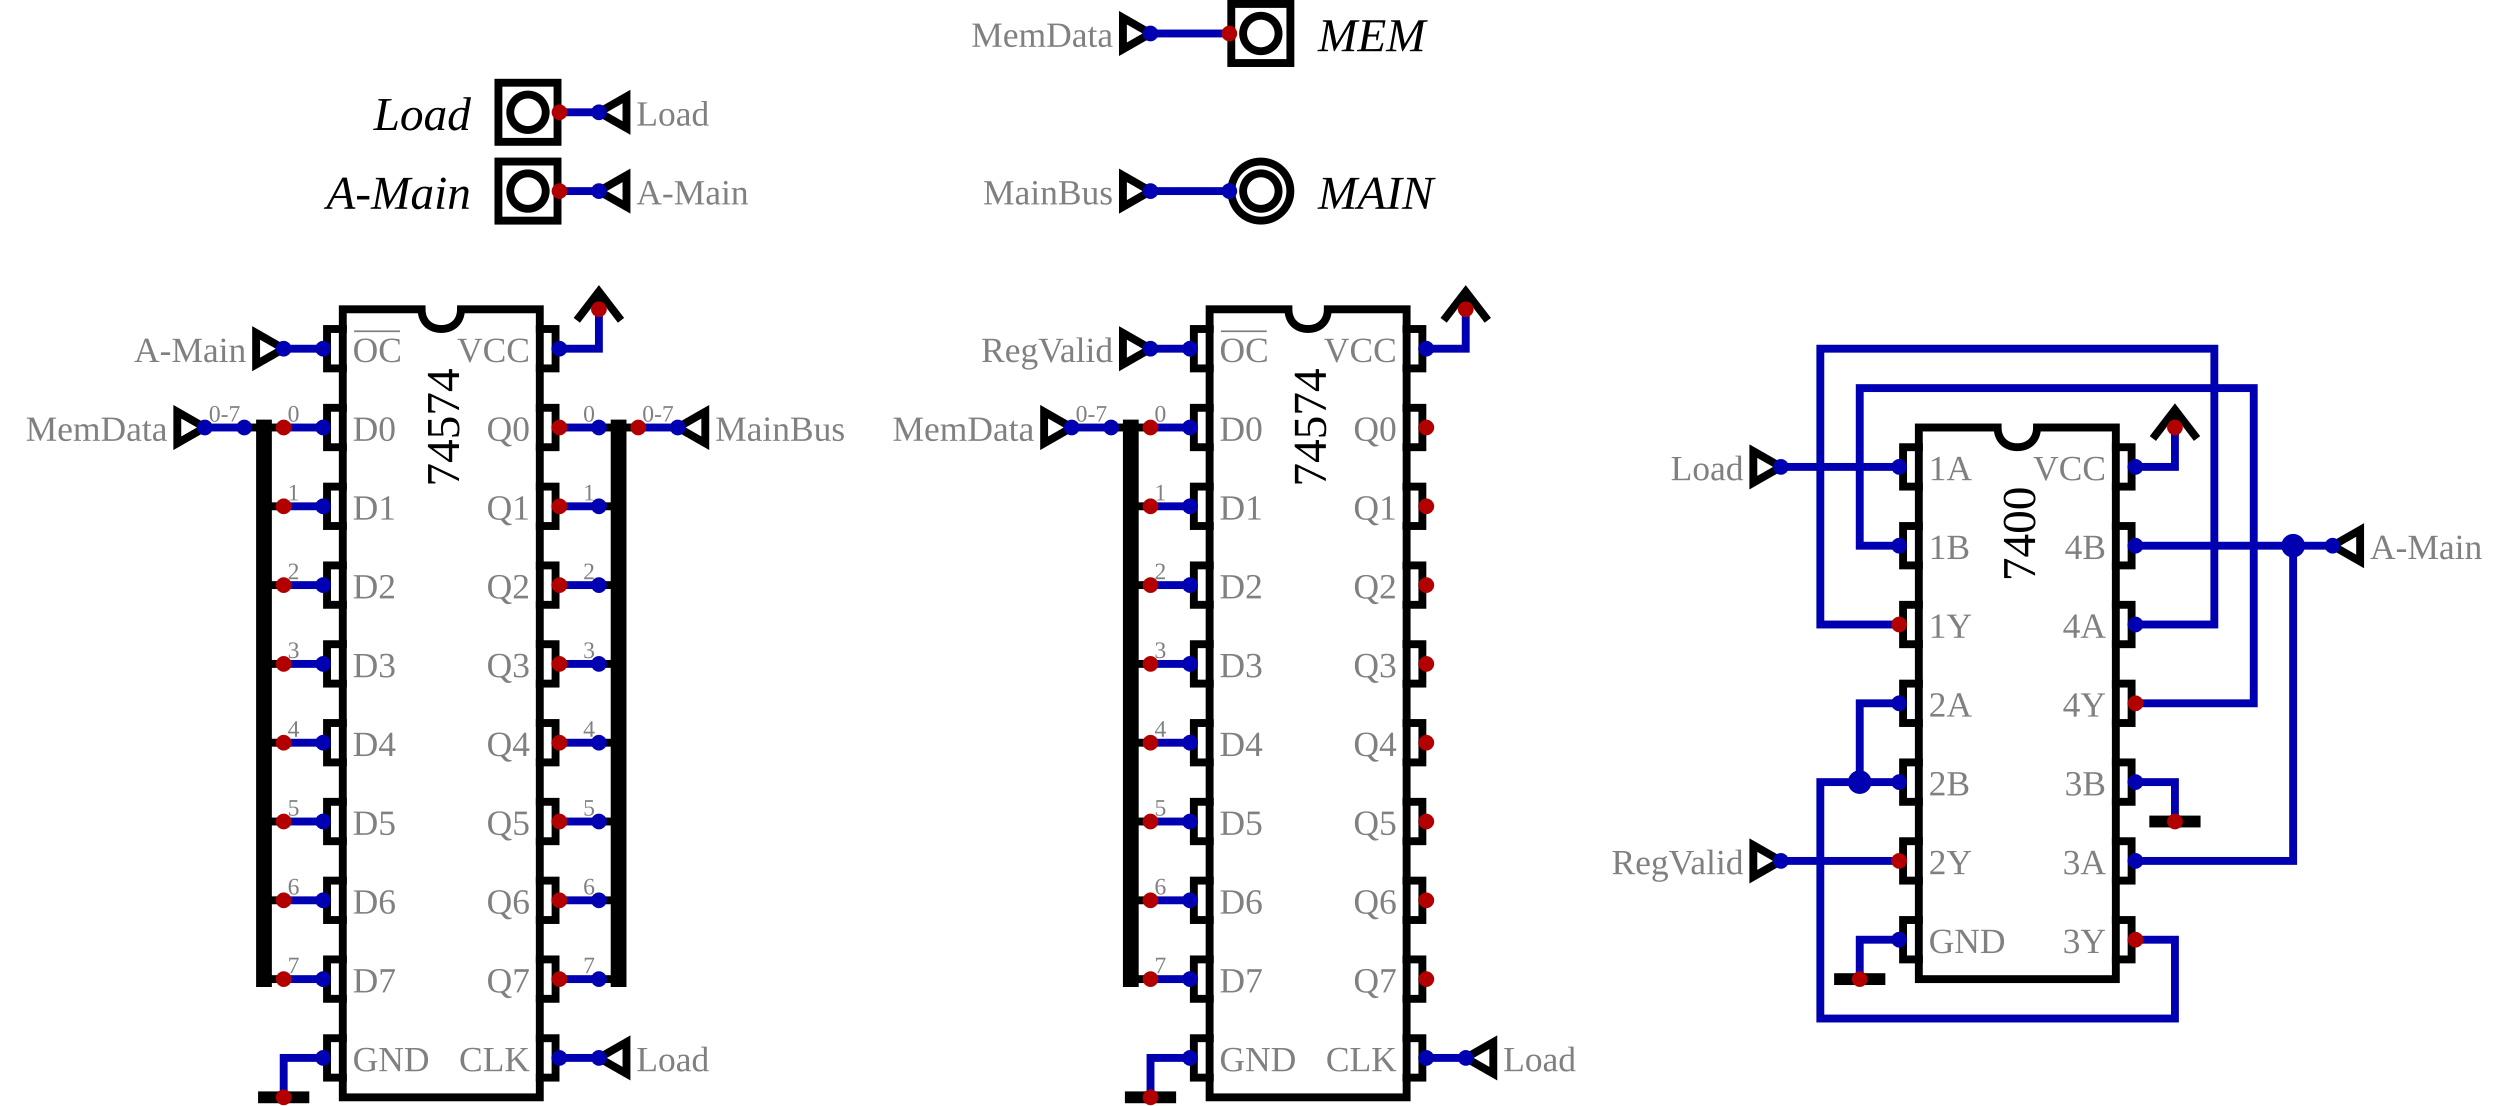
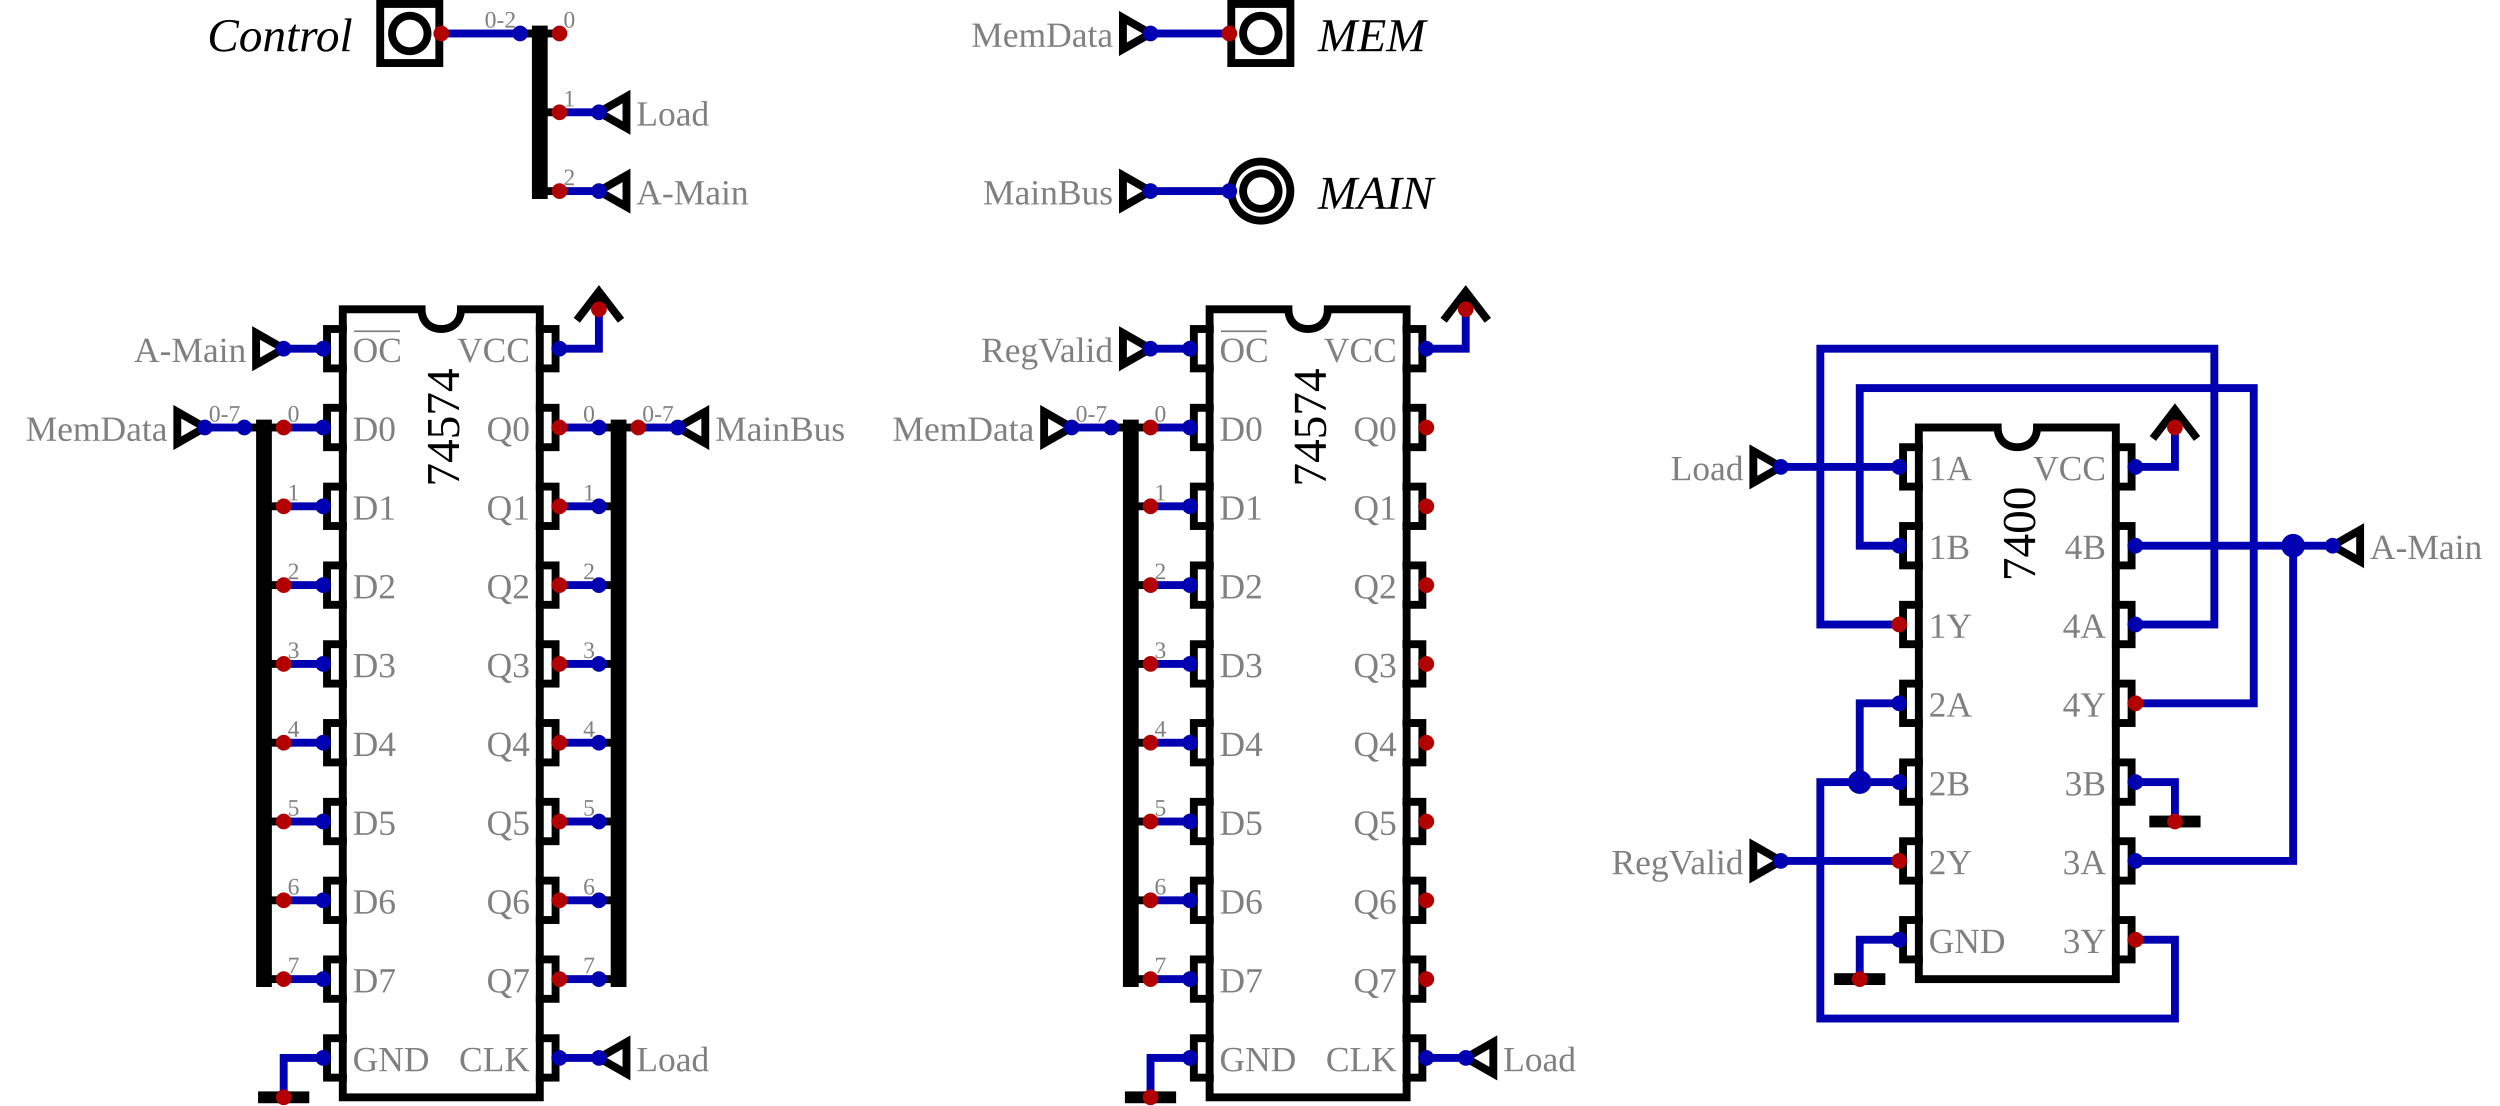
<svg xmlns="http://www.w3.org/2000/svg" width="190.35mm" height="84.15mm" viewBox="396 63 1269 561">
  <g stroke-linecap="square">
+     <path d="M 980,320 L 1000,320" stroke="#0000b2" stroke-width="4.0" fill="none" />
+     <path d="M 680,320 L 700,320" stroke="#0000b2" stroke-width="4.0" fill="none" />
+     <path d="M 540,320 L 560,320" stroke="#0000b2" stroke-width="4.0" fill="none" />
+     <path d="M 980,480 L 1000,480" stroke="#0000b2" stroke-width="4.0" fill="none" />
+     <path d="M 680,480 L 700,480" stroke="#0000b2" stroke-width="4.0" fill="none" />
+     <path d="M 540,480 L 560,480" stroke="#0000b2" stroke-width="4.0" fill="none" />
+     <path d="M 980,160 L 1020,160" stroke="#0000b2" stroke-width="4.0" fill="none" />
+     <path d="M 680,160 L 700,160" stroke="#0000b2" stroke-width="4.0" fill="none" />
+     <path d="M 1340,460 L 1340,420 L 1360,420" stroke="#0000b2" stroke-width="4.0" fill="none" />
+     <path d="M 1480,420 L 1540,420 L 1540,260 L 1340,260 L 1340,340 L 1360,340" stroke="#0000b2" stroke-width="4.0" fill="none" />
+     <path d="M 980,360 L 1000,360" stroke="#0000b2" stroke-width="4.0" fill="none" />
+     <path d="M 680,360 L 700,360" stroke="#0000b2" stroke-width="4.0" fill="none" />
+     <path d="M 540,360 L 560,360" stroke="#0000b2" stroke-width="4.0" fill="none" />
+     <path d="M 980,520 L 1000,520" stroke="#0000b2" stroke-width="4.0" fill="none" />
+     <path d="M 680,520 L 700,520" stroke="#0000b2" stroke-width="4.0" fill="none" />
+     <path d="M 540,520 L 560,520" stroke="#0000b2" stroke-width="4.0" fill="none" />
+     <path d="M 1480,300 L 1500,300 L 1500,280" stroke="#0000b2" stroke-width="4.0" fill="none" />
+     <path d="M 1300,300 L 1360,300" stroke="#0000b2" stroke-width="4.0" fill="none" />
+     <path d="M 1480,460 L 1500,460 L 1500,480" stroke="#0000b2" stroke-width="4.0" fill="none" />
+     <path d="M 980,80 L 1020,80" stroke="#0000b2" stroke-width="4.0" fill="none" />
+     <path d="M 620,80 L 660,80" stroke="#0000b2" stroke-width="4.0" fill="none" />
+     <path d="M 980,400 L 1000,400" stroke="#0000b2" stroke-width="4.0" fill="none" />
+     <path d="M 680,400 L 700,400" stroke="#0000b2" stroke-width="4.0" fill="none" />
+     <path d="M 540,400 L 560,400" stroke="#0000b2" stroke-width="4.0" fill="none" />
+     <path d="M 980,560 L 1000,560" stroke="#0000b2" stroke-width="4.0" fill="none" />
+     <path d="M 680,560 L 700,560" stroke="#0000b2" stroke-width="4.0" fill="none" />
+     <path d="M 540,560 L 560,560" stroke="#0000b2" stroke-width="4.0" fill="none" />
+     <path d="M 1120,240 L 1140,240 L 1140,220" stroke="#0000b2" stroke-width="4.0" fill="none" />
+     <path d="M 680,240 L 700,240 L 700,220" stroke="#0000b2" stroke-width="4.0" fill="none" />
+     <path d="M 540,240 L 560,240" stroke="#0000b2" stroke-width="4.0" fill="none" />
+     <path d="M 980,240 L 1000,240" stroke="#0000b2" stroke-width="4.0" fill="none" />
+     <path d="M 1300,500 L 1360,500" stroke="#0000b2" stroke-width="4.0" fill="none" />
+     <path d="M 1480,500 L 1560,500 L 1560,340" stroke="#0000b2" stroke-width="4.0" fill="none" />
+     <path d="M 1480,340 L 1560,340 L 1580,340" stroke="#0000b2" stroke-width="4.0" fill="none" />
+     <path d="M 680,120 L 700,120" stroke="#0000b2" stroke-width="4.0" fill="none" />
+     <path d="M 980,440 L 1000,440" stroke="#0000b2" stroke-width="4.0" fill="none" />
+     <path d="M 680,440 L 700,440" stroke="#0000b2" stroke-width="4.0" fill="none" />
+     <path d="M 540,440 L 560,440" stroke="#0000b2" stroke-width="4.0" fill="none" />
+     <path d="M 980,620 L 980,600 L 1000,600" stroke="#0000b2" stroke-width="4.0" fill="none" />
+     <path d="M 1120,600 L 1140,600" stroke="#0000b2" stroke-width="4.0" fill="none" />
+     <path d="M 540,620 L 540,600 L 560,600" stroke="#0000b2" stroke-width="4.0" fill="none" />
+     <path d="M 680,600 L 700,600" stroke="#0000b2" stroke-width="4.0" fill="none" />
+     <path d="M 940,280 L 960,280" stroke="#0000b2" stroke-width="4.0" fill="none" />
+     <path d="M 980,280 L 1000,280" stroke="#0000b2" stroke-width="4.0" fill="none" />
+     <path d="M 680,280 L 700,280" stroke="#0000b2" stroke-width="4.0" fill="none" />
+     <path d="M 720,280 L 740,280" stroke="#0000b2" stroke-width="4.0" fill="none" />
+     <path d="M 500,280 L 520,280" stroke="#0000b2" stroke-width="4.0" fill="none" />
+     <path d="M 540,280 L 560,280" stroke="#0000b2" stroke-width="4.0" fill="none" />
+     <path d="M 1340,560 L 1340,540 L 1360,540" stroke="#0000b2" stroke-width="4.0" fill="none" />
+     <path d="M 1480,540 L 1500,540 L 1500,580 L 1320,580 L 1320,460 L 1340,460 L 1360,460" stroke="#0000b2" stroke-width="4.0" fill="none" />
+     <path d="M 1480,380 L 1520,380 L 1520,240 L 1320,240 L 1320,380 L 1360,380" stroke="#0000b2" stroke-width="4.0" fill="none" />
    <path d="M 970,620 L 990,620" stroke="#000000" stroke-width="6.0" fill="none" />
    <path d="M 530,620 L 550,620" stroke="#000000" stroke-width="6.0" fill="none" />
    <path d="M 1330,560 L 1350,560" stroke="#000000" stroke-width="6.0" fill="none" />
    <path d="M 1490,480 L 1510,480" stroke="#000000" stroke-width="6.0" fill="none" />
    <path d="M 960,280 L 970,280 L 980,280" stroke="#000000" stroke-width="4.0" fill="none" />
    <path d="M 980,320 L 970,320" stroke="#000000" stroke-width="4.0" fill="none" />
    <path d="M 980,360 L 970,360" stroke="#000000" stroke-width="4.0" fill="none" />
    <path d="M 980,400 L 970,400" stroke="#000000" stroke-width="4.0" fill="none" />
    <path d="M 980,440 L 970,440" stroke="#000000" stroke-width="4.0" fill="none" />
    <path d="M 980,480 L 970,480" stroke="#000000" stroke-width="4.0" fill="none" />
    <path d="M 980,520 L 970,520" stroke="#000000" stroke-width="4.0" fill="none" />
    <path d="M 980,560 L 970,560" stroke="#000000" stroke-width="4.0" fill="none" />
    <path d="M 1140,214 L 1140,220" stroke="#000000" stroke-width="4.0" fill="none" />
    <path d="M 700,280 L 710,280 L 720,280" stroke="#000000" stroke-width="4.0" fill="none" />
    <path d="M 700,320 L 710,320" stroke="#000000" stroke-width="4.0" fill="none" />
    <path d="M 700,360 L 710,360" stroke="#000000" stroke-width="4.0" fill="none" />
    <path d="M 700,400 L 710,400" stroke="#000000" stroke-width="4.0" fill="none" />
    <path d="M 700,440 L 710,440" stroke="#000000" stroke-width="4.0" fill="none" />
    <path d="M 700,480 L 710,480" stroke="#000000" stroke-width="4.0" fill="none" />
    <path d="M 700,520 L 710,520" stroke="#000000" stroke-width="4.0" fill="none" />
    <path d="M 700,560 L 710,560" stroke="#000000" stroke-width="4.0" fill="none" />
    <path d="M 520,280 L 530,280 L 540,280" stroke="#000000" stroke-width="4.0" fill="none" />
    <path d="M 540,320 L 530,320" stroke="#000000" stroke-width="4.0" fill="none" />
    <path d="M 540,360 L 530,360" stroke="#000000" stroke-width="4.0" fill="none" />
    <path d="M 540,400 L 530,400" stroke="#000000" stroke-width="4.0" fill="none" />
    <path d="M 540,440 L 530,440" stroke="#000000" stroke-width="4.0" fill="none" />
    <path d="M 540,480 L 530,480" stroke="#000000" stroke-width="4.0" fill="none" />
    <path d="M 540,520 L 530,520" stroke="#000000" stroke-width="4.0" fill="none" />
    <path d="M 540,560 L 530,560" stroke="#000000" stroke-width="4.0" fill="none" />
    <path d="M 700,214 L 700,220" stroke="#000000" stroke-width="4.0" fill="none" />
    <path d="M 1500,274 L 1500,280" stroke="#000000" stroke-width="4.0" fill="none" />
-     <path d="M 980,320 L 1000,320" stroke="#0000b2" stroke-width="4.0" fill="none" />
-     <path d="M 680,320 L 700,320" stroke="#0000b2" stroke-width="4.0" fill="none" />
-     <path d="M 540,320 L 560,320" stroke="#0000b2" stroke-width="4.0" fill="none" />
-     <path d="M 980,480 L 1000,480" stroke="#0000b2" stroke-width="4.0" fill="none" />
-     <path d="M 680,480 L 700,480" stroke="#0000b2" stroke-width="4.0" fill="none" />
-     <path d="M 540,480 L 560,480" stroke="#0000b2" stroke-width="4.0" fill="none" />
-     <path d="M 980,160 L 1020,160" stroke="#0000b2" stroke-width="4.0" fill="none" />
-     <path d="M 680,160 L 700,160" stroke="#0000b2" stroke-width="4.0" fill="none" />
-     <path d="M 1340,460 L 1340,420 L 1360,420" stroke="#0000b2" stroke-width="4.0" fill="none" />
-     <path d="M 1480,420 L 1540,420 L 1540,260 L 1340,260 L 1340,340 L 1360,340" stroke="#0000b2" stroke-width="4.0" fill="none" />
-     <path d="M 980,360 L 1000,360" stroke="#0000b2" stroke-width="4.0" fill="none" />
-     <path d="M 680,360 L 700,360" stroke="#0000b2" stroke-width="4.0" fill="none" />
-     <path d="M 540,360 L 560,360" stroke="#0000b2" stroke-width="4.0" fill="none" />
-     <path d="M 980,520 L 1000,520" stroke="#0000b2" stroke-width="4.0" fill="none" />
-     <path d="M 680,520 L 700,520" stroke="#0000b2" stroke-width="4.0" fill="none" />
-     <path d="M 540,520 L 560,520" stroke="#0000b2" stroke-width="4.0" fill="none" />
-     <path d="M 1480,300 L 1500,300 L 1500,280" stroke="#0000b2" stroke-width="4.0" fill="none" />
-     <path d="M 1300,300 L 1360,300" stroke="#0000b2" stroke-width="4.0" fill="none" />
-     <path d="M 1480,460 L 1500,460 L 1500,480" stroke="#0000b2" stroke-width="4.0" fill="none" />
-     <path d="M 980,80 L 1020,80" stroke="#0000b2" stroke-width="4.0" fill="none" />
-     <path d="M 980,400 L 1000,400" stroke="#0000b2" stroke-width="4.0" fill="none" />
-     <path d="M 680,400 L 700,400" stroke="#0000b2" stroke-width="4.0" fill="none" />
-     <path d="M 540,400 L 560,400" stroke="#0000b2" stroke-width="4.0" fill="none" />
-     <path d="M 980,560 L 1000,560" stroke="#0000b2" stroke-width="4.0" fill="none" />
-     <path d="M 680,560 L 700,560" stroke="#0000b2" stroke-width="4.0" fill="none" />
-     <path d="M 540,560 L 560,560" stroke="#0000b2" stroke-width="4.0" fill="none" />
-     <path d="M 1120,240 L 1140,240 L 1140,220" stroke="#0000b2" stroke-width="4.0" fill="none" />
-     <path d="M 680,240 L 700,240 L 700,220" stroke="#0000b2" stroke-width="4.0" fill="none" />
-     <path d="M 540,240 L 560,240" stroke="#0000b2" stroke-width="4.0" fill="none" />
-     <path d="M 980,240 L 1000,240" stroke="#0000b2" stroke-width="4.0" fill="none" />
-     <path d="M 1300,500 L 1360,500" stroke="#0000b2" stroke-width="4.0" fill="none" />
-     <path d="M 1480,500 L 1560,500 L 1560,340" stroke="#0000b2" stroke-width="4.0" fill="none" />
-     <path d="M 1480,340 L 1560,340 L 1580,340" stroke="#0000b2" stroke-width="4.0" fill="none" />
-     <path d="M 680,120 L 700,120" stroke="#0000b2" stroke-width="4.0" fill="none" />
-     <path d="M 980,440 L 1000,440" stroke="#0000b2" stroke-width="4.0" fill="none" />
-     <path d="M 680,440 L 700,440" stroke="#0000b2" stroke-width="4.0" fill="none" />
-     <path d="M 540,440 L 560,440" stroke="#0000b2" stroke-width="4.0" fill="none" />
-     <path d="M 980,620 L 980,600 L 1000,600" stroke="#0000b2" stroke-width="4.0" fill="none" />
-     <path d="M 1120,600 L 1140,600" stroke="#0000b2" stroke-width="4.0" fill="none" />
-     <path d="M 540,620 L 540,600 L 560,600" stroke="#0000b2" stroke-width="4.0" fill="none" />
-     <path d="M 680,600 L 700,600" stroke="#0000b2" stroke-width="4.0" fill="none" />
-     <path d="M 940,280 L 960,280" stroke="#0000b2" stroke-width="4.0" fill="none" />
-     <path d="M 980,280 L 1000,280" stroke="#0000b2" stroke-width="4.0" fill="none" />
-     <path d="M 680,280 L 700,280" stroke="#0000b2" stroke-width="4.0" fill="none" />
-     <path d="M 720,280 L 740,280" stroke="#0000b2" stroke-width="4.0" fill="none" />
-     <path d="M 500,280 L 520,280" stroke="#0000b2" stroke-width="4.0" fill="none" />
-     <path d="M 540,280 L 560,280" stroke="#0000b2" stroke-width="4.0" fill="none" />
-     <path d="M 1340,560 L 1340,540 L 1360,540" stroke="#0000b2" stroke-width="4.0" fill="none" />
-     <path d="M 1480,540 L 1500,540 L 1500,580 L 1320,580 L 1320,460 L 1340,460 L 1360,460" stroke="#0000b2" stroke-width="4.0" fill="none" />
-     <path d="M 1480,380 L 1520,380 L 1520,240 L 1320,240 L 1320,380 L 1360,380" stroke="#0000b2" stroke-width="4.0" fill="none" />
+     <path d="M 660,80 L 670,80 L 680,80" stroke="#000000" stroke-width="4.0" fill="none" />
+     <path d="M 680,120 L 670,120" stroke="#000000" stroke-width="4.0" fill="none" />
+     <path d="M 680,160 L 670,160" stroke="#000000" stroke-width="4.0" fill="none" />
    <g>
      <circle cx="1340.0" cy="460.0" r="4.0" stroke="#0000b2" stroke-width="4.0" fill="#0000b2" />
      <circle cx="1560.0" cy="340.0" r="4.0" stroke="#0000b2" stroke-width="4.0" fill="#0000b2" />
    </g>
    <g>
      <path d="M 1010,230 L 1002,230 L 1002,250 L 1010,250" stroke="#000000" stroke-width="4.0" fill="none" />
      <text text-anchor="start" x="1015.0" y="246.75" fill="#808080" style="font-size:18px">
        <tspan style="text-decoration:overline;">OC</tspan>
      </text>
      <path d="M 1110,230 L 1118,230 L 1118,250 L 1110,250" stroke="#000000" stroke-width="4.0" fill="none" />
      <text text-anchor="end" x="1105.0" y="246.75" fill="#808080" style="font-size:18px">VCC</text>
      <path d="M 1010,270 L 1002,270 L 1002,290 L 1010,290" stroke="#000000" stroke-width="4.0" fill="none" />
      <text text-anchor="start" x="1015.0" y="286.75" fill="#808080" style="font-size:18px">D0</text>
      <path d="M 1110,270 L 1118,270 L 1118,290 L 1110,290" stroke="#000000" stroke-width="4.0" fill="none" />
      <text text-anchor="end" x="1105.0" y="286.75" fill="#808080" style="font-size:18px">Q0</text>
      <path d="M 1010,310 L 1002,310 L 1002,330 L 1010,330" stroke="#000000" stroke-width="4.0" fill="none" />
      <text text-anchor="start" x="1015.0" y="326.75" fill="#808080" style="font-size:18px">D1</text>
      <path d="M 1110,310 L 1118,310 L 1118,330 L 1110,330" stroke="#000000" stroke-width="4.0" fill="none" />
      <text text-anchor="end" x="1105.0" y="326.75" fill="#808080" style="font-size:18px">Q1</text>
      <path d="M 1010,350 L 1002,350 L 1002,370 L 1010,370" stroke="#000000" stroke-width="4.0" fill="none" />
      <text text-anchor="start" x="1015.0" y="366.75" fill="#808080" style="font-size:18px">D2</text>
      <path d="M 1110,350 L 1118,350 L 1118,370 L 1110,370" stroke="#000000" stroke-width="4.0" fill="none" />
      <text text-anchor="end" x="1105.0" y="366.75" fill="#808080" style="font-size:18px">Q2</text>
      <path d="M 1010,390 L 1002,390 L 1002,410 L 1010,410" stroke="#000000" stroke-width="4.0" fill="none" />
      <text text-anchor="start" x="1015.0" y="406.75" fill="#808080" style="font-size:18px">D3</text>
      <path d="M 1110,390 L 1118,390 L 1118,410 L 1110,410" stroke="#000000" stroke-width="4.0" fill="none" />
      <text text-anchor="end" x="1105.0" y="406.75" fill="#808080" style="font-size:18px">Q3</text>
      <path d="M 1010,430 L 1002,430 L 1002,450 L 1010,450" stroke="#000000" stroke-width="4.0" fill="none" />
      <text text-anchor="start" x="1015.0" y="446.75" fill="#808080" style="font-size:18px">D4</text>
      <path d="M 1110,430 L 1118,430 L 1118,450 L 1110,450" stroke="#000000" stroke-width="4.0" fill="none" />
      <text text-anchor="end" x="1105.0" y="446.75" fill="#808080" style="font-size:18px">Q4</text>
      <path d="M 1010,470 L 1002,470 L 1002,490 L 1010,490" stroke="#000000" stroke-width="4.0" fill="none" />
      <text text-anchor="start" x="1015.0" y="486.75" fill="#808080" style="font-size:18px">D5</text>
      <path d="M 1110,470 L 1118,470 L 1118,490 L 1110,490" stroke="#000000" stroke-width="4.0" fill="none" />
      <text text-anchor="end" x="1105.0" y="486.75" fill="#808080" style="font-size:18px">Q5</text>
      <path d="M 1010,510 L 1002,510 L 1002,530 L 1010,530" stroke="#000000" stroke-width="4.0" fill="none" />
      <text text-anchor="start" x="1015.0" y="526.75" fill="#808080" style="font-size:18px">D6</text>
      <path d="M 1110,510 L 1118,510 L 1118,530 L 1110,530" stroke="#000000" stroke-width="4.0" fill="none" />
      <text text-anchor="end" x="1105.0" y="526.75" fill="#808080" style="font-size:18px">Q6</text>
      <path d="M 1010,550 L 1002,550 L 1002,570 L 1010,570" stroke="#000000" stroke-width="4.0" fill="none" />
      <text text-anchor="start" x="1015.0" y="566.75" fill="#808080" style="font-size:18px">D7</text>
      <path d="M 1110,550 L 1118,550 L 1118,570 L 1110,570" stroke="#000000" stroke-width="4.0" fill="none" />
      <text text-anchor="end" x="1105.0" y="566.75" fill="#808080" style="font-size:18px">Q7</text>
      <path d="M 1010,590 L 1002,590 L 1002,610 L 1010,610" stroke="#000000" stroke-width="4.0" fill="none" />
      <text text-anchor="start" x="1015.0" y="606.75" fill="#808080" style="font-size:18px">GND</text>
      <path d="M 1110,590 L 1118,590 L 1118,610 L 1110,610" stroke="#000000" stroke-width="4.0" fill="none" />
      <text text-anchor="end" x="1105.0" y="606.75" fill="#808080" style="font-size:18px">CLK</text>
      <path d="M 1010,220 L 1050,220 C 1050,226 1054,230 1060,230 C 1066,230 1070,226 1070,220 L 1110,220 L 1110,620 L 1010,620 Z" stroke="#000000" stroke-width="4.0" fill="none" />
      <text text-anchor="end" x="1060.0" y="259.0" fill="#000000" style="font-size:24px" transform="rotate(-90,1060.0,250.0)">74574</text>
      <circle cx="1000.0" cy="240.0" r="2.0" stroke="#0000b2" stroke-width="4.0" fill="#0000b2" />
      <circle cx="1000.0" cy="280.0" r="2.0" stroke="#0000b2" stroke-width="4.0" fill="#0000b2" />
      <circle cx="1000.0" cy="320.0" r="2.0" stroke="#0000b2" stroke-width="4.0" fill="#0000b2" />
      <circle cx="1000.0" cy="360.0" r="2.0" stroke="#0000b2" stroke-width="4.0" fill="#0000b2" />
      <circle cx="1000.0" cy="400.0" r="2.0" stroke="#0000b2" stroke-width="4.0" fill="#0000b2" />
      <circle cx="1000.0" cy="440.0" r="2.0" stroke="#0000b2" stroke-width="4.0" fill="#0000b2" />
      <circle cx="1000.0" cy="480.0" r="2.0" stroke="#0000b2" stroke-width="4.0" fill="#0000b2" />
      <circle cx="1000.0" cy="520.0" r="2.0" stroke="#0000b2" stroke-width="4.0" fill="#0000b2" />
      <circle cx="1000.0" cy="560.0" r="2.0" stroke="#0000b2" stroke-width="4.0" fill="#0000b2" />
      <circle cx="1000.0" cy="600.0" r="2.0" stroke="#0000b2" stroke-width="4.0" fill="#0000b2" />
      <circle cx="1120.0" cy="600.0" r="2.0" stroke="#0000b2" stroke-width="4.0" fill="#0000b2" />
      <circle cx="1120.0" cy="560.0" r="2.0" stroke="#b20000" stroke-width="4.0" fill="#b20000" />
      <circle cx="1120.0" cy="520.0" r="2.0" stroke="#b20000" stroke-width="4.0" fill="#b20000" />
      <circle cx="1120.0" cy="480.0" r="2.0" stroke="#b20000" stroke-width="4.0" fill="#b20000" />
      <circle cx="1120.0" cy="440.0" r="2.0" stroke="#b20000" stroke-width="4.0" fill="#b20000" />
      <circle cx="1120.0" cy="400.0" r="2.0" stroke="#b20000" stroke-width="4.0" fill="#b20000" />
      <circle cx="1120.0" cy="360.0" r="2.0" stroke="#b20000" stroke-width="4.0" fill="#b20000" />
      <circle cx="1120.0" cy="320.0" r="2.0" stroke="#b20000" stroke-width="4.0" fill="#b20000" />
      <circle cx="1120.0" cy="280.0" r="2.0" stroke="#b20000" stroke-width="4.0" fill="#b20000" />
      <circle cx="1120.0" cy="240.0" r="2.0" stroke="#0000b2" stroke-width="4.0" fill="#0000b2" />
    </g>
    <g>
      <path d="M 980,160 L 966,152 L 966,168 Z" stroke="#000000" stroke-width="4.0" fill="none" />
      <text text-anchor="end" x="961.0" y="166.75" fill="#808080" style="font-size:18px">MainBus</text>
      <circle cx="980.0" cy="160.0" r="2.0" stroke="#0000b2" stroke-width="4.0" fill="#0000b2" />
    </g>
    <g>
      <circle cx="1036.0" cy="160.0" r="9.0" stroke="#000000" stroke-width="4.0" fill="none" />
      <circle cx="1036.0" cy="160.0" r="15.0" stroke="#000000" stroke-width="4.0" fill="none" />
      <text text-anchor="start" x="1065.0" y="169.0" fill="#000000" style="font-size:24px">
        <tspan style="font-style:italic;">MAIN</tspan>
      </text>
      <circle cx="1020.0" cy="160.0" r="2.0" stroke="#0000b2" stroke-width="4.0" fill="#0000b2" />
    </g>
    <g>
      <path d="M 980,80 L 966,72 L 966,88 Z" stroke="#000000" stroke-width="4.0" fill="none" />
      <text text-anchor="end" x="961.0" y="86.75" fill="#808080" style="font-size:18px">MemData</text>
      <circle cx="980.0" cy="80.0" r="2.0" stroke="#0000b2" stroke-width="4.0" fill="#0000b2" />
    </g>
    <g>
      <text text-anchor="end" x="958.0" y="277.0" fill="#808080" style="font-size:12px">0-7</text>
      <text text-anchor="start" x="982.0" y="277.0" fill="#808080" style="font-size:12px">0</text>
      <text text-anchor="start" x="982.0" y="317.0" fill="#808080" style="font-size:12px">1</text>
      <text text-anchor="start" x="982.0" y="357.0" fill="#808080" style="font-size:12px">2</text>
      <text text-anchor="start" x="982.0" y="397.0" fill="#808080" style="font-size:12px">3</text>
      <text text-anchor="start" x="982.0" y="437.0" fill="#808080" style="font-size:12px">4</text>
      <text text-anchor="start" x="982.0" y="477.0" fill="#808080" style="font-size:12px">5</text>
      <text text-anchor="start" x="982.0" y="517.0" fill="#808080" style="font-size:12px">6</text>
      <text text-anchor="start" x="982.0" y="557.0" fill="#808080" style="font-size:12px">7</text>
      <path d="M 968,278 L 972,278 L 972,562 L 968,562 Z" stroke="#000000" stroke-width="4.0" fill="#000000" fill-opacity="1.0" />
      <circle cx="960.0" cy="280.0" r="2.0" stroke="#0000b2" stroke-width="4.0" fill="#0000b2" />
      <circle cx="980.0" cy="280.0" r="2.0" stroke="#b20000" stroke-width="4.0" fill="#b20000" />
      <circle cx="980.0" cy="320.0" r="2.0" stroke="#b20000" stroke-width="4.0" fill="#b20000" />
      <circle cx="980.0" cy="360.0" r="2.0" stroke="#b20000" stroke-width="4.0" fill="#b20000" />
      <circle cx="980.0" cy="400.0" r="2.0" stroke="#b20000" stroke-width="4.0" fill="#b20000" />
      <circle cx="980.0" cy="440.0" r="2.0" stroke="#b20000" stroke-width="4.0" fill="#b20000" />
      <circle cx="980.0" cy="480.0" r="2.0" stroke="#b20000" stroke-width="4.0" fill="#b20000" />
      <circle cx="980.0" cy="520.0" r="2.0" stroke="#b20000" stroke-width="4.0" fill="#b20000" />
      <circle cx="980.0" cy="560.0" r="2.0" stroke="#b20000" stroke-width="4.0" fill="#b20000" />
    </g>
    <g>
      <path d="M 940,280 L 926,272 L 926,288 Z" stroke="#000000" stroke-width="4.0" fill="none" />
      <text text-anchor="end" x="921.0" y="286.75" fill="#808080" style="font-size:18px">MemData</text>
      <circle cx="940.0" cy="280.0" r="2.0" stroke="#0000b2" stroke-width="4.0" fill="#0000b2" />
    </g>
    <g>
      <circle cx="980.0" cy="620.0" r="2.0" stroke="#b20000" stroke-width="4.0" fill="#b20000" />
    </g>
    <g>
      <path d="M 1130,224 L 1140,211 L 1150,224" stroke="#000000" stroke-width="4.0" fill="none" />
      <circle cx="1140.0" cy="220.0" r="2.0" stroke="#b20000" stroke-width="4.0" fill="#b20000" />
    </g>
    <g>
-       <path d="M 649,105 L 679,105 L 679,135 L 649,135 Z" stroke="#000000" stroke-width="4.0" fill="none" />
-       <circle cx="664.0" cy="120.0" r="9.0" stroke="#000000" stroke-width="4.0" fill="none" />
-       <text text-anchor="end" x="635.0" y="129.0" fill="#000000" style="font-size:24px">
-         <tspan style="font-style:italic;">Load</tspan>
+       <path d="M 589,65 L 619,65 L 619,95 L 589,95 Z" stroke="#000000" stroke-width="4.0" fill="none" />
+       <circle cx="604.0" cy="80.0" r="9.0" stroke="#000000" stroke-width="4.0" fill="none" />
+       <text text-anchor="end" x="575.0" y="89.0" fill="#000000" style="font-size:24px">
+         <tspan style="font-style:italic;">Control</tspan>
      </text>
-       <circle cx="680.0" cy="120.0" r="2.0" stroke="#b20000" stroke-width="4.0" fill="#b20000" />
-     </g>
-     <g>
-       <path d="M 649,145 L 679,145 L 679,175 L 649,175 Z" stroke="#000000" stroke-width="4.0" fill="none" />
-       <circle cx="664.0" cy="160.0" r="9.0" stroke="#000000" stroke-width="4.0" fill="none" />
-       <text text-anchor="end" x="635.0" y="169.0" fill="#000000" style="font-size:24px">
-         <tspan style="font-style:italic;">A-Main</tspan>
-       </text>
-       <circle cx="680.0" cy="160.0" r="2.0" stroke="#b20000" stroke-width="4.0" fill="#b20000" />
+       <circle cx="620.0" cy="80.0" r="2.0" stroke="#b20000" stroke-width="4.0" fill="#b20000" />
    </g>
    <g>
      <path d="M 700,120 L 714,128 L 714,112 Z" stroke="#000000" stroke-width="4.0" fill="none" />
      <text text-anchor="start" x="719.0" y="126.75" fill="#808080" style="font-size:18px">Load</text>
      <circle cx="700.0" cy="120.0" r="2.0" stroke="#0000b2" stroke-width="4.0" fill="#0000b2" />
    </g>
    <g>
      <path d="M 700,160 L 714,168 L 714,152 Z" stroke="#000000" stroke-width="4.0" fill="none" />
      <text text-anchor="start" x="719.0" y="166.75" fill="#808080" style="font-size:18px">A-Main</text>
      <circle cx="700.0" cy="160.0" r="2.0" stroke="#0000b2" stroke-width="4.0" fill="#0000b2" />
    </g>
    <g>
      <path d="M 1140,600 L 1154,608 L 1154,592 Z" stroke="#000000" stroke-width="4.0" fill="none" />
      <text text-anchor="start" x="1159.0" y="606.75" fill="#808080" style="font-size:18px">Load</text>
      <circle cx="1140.0" cy="600.0" r="2.0" stroke="#0000b2" stroke-width="4.0" fill="#0000b2" />
    </g>
    <g>
      <path d="M 570,230 L 562,230 L 562,250 L 570,250" stroke="#000000" stroke-width="4.0" fill="none" />
      <text text-anchor="start" x="575.0" y="246.75" fill="#808080" style="font-size:18px">
        <tspan style="text-decoration:overline;">OC</tspan>
      </text>
      <path d="M 670,230 L 678,230 L 678,250 L 670,250" stroke="#000000" stroke-width="4.0" fill="none" />
      <text text-anchor="end" x="665.0" y="246.75" fill="#808080" style="font-size:18px">VCC</text>
      <path d="M 570,270 L 562,270 L 562,290 L 570,290" stroke="#000000" stroke-width="4.0" fill="none" />
      <text text-anchor="start" x="575.0" y="286.75" fill="#808080" style="font-size:18px">D0</text>
      <path d="M 670,270 L 678,270 L 678,290 L 670,290" stroke="#000000" stroke-width="4.0" fill="none" />
      <text text-anchor="end" x="665.0" y="286.75" fill="#808080" style="font-size:18px">Q0</text>
      <path d="M 570,310 L 562,310 L 562,330 L 570,330" stroke="#000000" stroke-width="4.0" fill="none" />
      <text text-anchor="start" x="575.0" y="326.75" fill="#808080" style="font-size:18px">D1</text>
      <path d="M 670,310 L 678,310 L 678,330 L 670,330" stroke="#000000" stroke-width="4.0" fill="none" />
      <text text-anchor="end" x="665.0" y="326.75" fill="#808080" style="font-size:18px">Q1</text>
      <path d="M 570,350 L 562,350 L 562,370 L 570,370" stroke="#000000" stroke-width="4.0" fill="none" />
      <text text-anchor="start" x="575.0" y="366.75" fill="#808080" style="font-size:18px">D2</text>
      <path d="M 670,350 L 678,350 L 678,370 L 670,370" stroke="#000000" stroke-width="4.0" fill="none" />
      <text text-anchor="end" x="665.0" y="366.75" fill="#808080" style="font-size:18px">Q2</text>
      <path d="M 570,390 L 562,390 L 562,410 L 570,410" stroke="#000000" stroke-width="4.0" fill="none" />
      <text text-anchor="start" x="575.0" y="406.75" fill="#808080" style="font-size:18px">D3</text>
      <path d="M 670,390 L 678,390 L 678,410 L 670,410" stroke="#000000" stroke-width="4.0" fill="none" />
      <text text-anchor="end" x="665.0" y="406.75" fill="#808080" style="font-size:18px">Q3</text>
      <path d="M 570,430 L 562,430 L 562,450 L 570,450" stroke="#000000" stroke-width="4.0" fill="none" />
      <text text-anchor="start" x="575.0" y="446.75" fill="#808080" style="font-size:18px">D4</text>
      <path d="M 670,430 L 678,430 L 678,450 L 670,450" stroke="#000000" stroke-width="4.0" fill="none" />
      <text text-anchor="end" x="665.0" y="446.75" fill="#808080" style="font-size:18px">Q4</text>
      <path d="M 570,470 L 562,470 L 562,490 L 570,490" stroke="#000000" stroke-width="4.0" fill="none" />
      <text text-anchor="start" x="575.0" y="486.75" fill="#808080" style="font-size:18px">D5</text>
      <path d="M 670,470 L 678,470 L 678,490 L 670,490" stroke="#000000" stroke-width="4.0" fill="none" />
      <text text-anchor="end" x="665.0" y="486.75" fill="#808080" style="font-size:18px">Q5</text>
      <path d="M 570,510 L 562,510 L 562,530 L 570,530" stroke="#000000" stroke-width="4.0" fill="none" />
      <text text-anchor="start" x="575.0" y="526.75" fill="#808080" style="font-size:18px">D6</text>
      <path d="M 670,510 L 678,510 L 678,530 L 670,530" stroke="#000000" stroke-width="4.0" fill="none" />
      <text text-anchor="end" x="665.0" y="526.75" fill="#808080" style="font-size:18px">Q6</text>
      <path d="M 570,550 L 562,550 L 562,570 L 570,570" stroke="#000000" stroke-width="4.0" fill="none" />
      <text text-anchor="start" x="575.0" y="566.75" fill="#808080" style="font-size:18px">D7</text>
      <path d="M 670,550 L 678,550 L 678,570 L 670,570" stroke="#000000" stroke-width="4.0" fill="none" />
      <text text-anchor="end" x="665.0" y="566.75" fill="#808080" style="font-size:18px">Q7</text>
      <path d="M 570,590 L 562,590 L 562,610 L 570,610" stroke="#000000" stroke-width="4.0" fill="none" />
      <text text-anchor="start" x="575.0" y="606.75" fill="#808080" style="font-size:18px">GND</text>
      <path d="M 670,590 L 678,590 L 678,610 L 670,610" stroke="#000000" stroke-width="4.0" fill="none" />
      <text text-anchor="end" x="665.0" y="606.75" fill="#808080" style="font-size:18px">CLK</text>
      <path d="M 570,220 L 610,220 C 610,226 614,230 620,230 C 626,230 630,226 630,220 L 670,220 L 670,620 L 570,620 Z" stroke="#000000" stroke-width="4.0" fill="none" />
      <text text-anchor="end" x="620.0" y="259.0" fill="#000000" style="font-size:24px" transform="rotate(-90,620.0,250.0)">74574</text>
      <circle cx="560.0" cy="240.0" r="2.0" stroke="#0000b2" stroke-width="4.0" fill="#0000b2" />
      <circle cx="560.0" cy="280.0" r="2.0" stroke="#0000b2" stroke-width="4.0" fill="#0000b2" />
      <circle cx="560.0" cy="320.0" r="2.0" stroke="#0000b2" stroke-width="4.0" fill="#0000b2" />
      <circle cx="560.0" cy="360.0" r="2.0" stroke="#0000b2" stroke-width="4.0" fill="#0000b2" />
      <circle cx="560.0" cy="400.0" r="2.0" stroke="#0000b2" stroke-width="4.0" fill="#0000b2" />
      <circle cx="560.0" cy="440.0" r="2.0" stroke="#0000b2" stroke-width="4.0" fill="#0000b2" />
      <circle cx="560.0" cy="480.0" r="2.0" stroke="#0000b2" stroke-width="4.0" fill="#0000b2" />
      <circle cx="560.0" cy="520.0" r="2.0" stroke="#0000b2" stroke-width="4.0" fill="#0000b2" />
      <circle cx="560.0" cy="560.0" r="2.0" stroke="#0000b2" stroke-width="4.0" fill="#0000b2" />
      <circle cx="560.0" cy="600.0" r="2.0" stroke="#0000b2" stroke-width="4.0" fill="#0000b2" />
      <circle cx="680.0" cy="600.0" r="2.0" stroke="#0000b2" stroke-width="4.0" fill="#0000b2" />
      <circle cx="680.0" cy="560.0" r="2.0" stroke="#b20000" stroke-width="4.0" fill="#b20000" />
      <circle cx="680.0" cy="520.0" r="2.0" stroke="#b20000" stroke-width="4.0" fill="#b20000" />
      <circle cx="680.0" cy="480.0" r="2.0" stroke="#b20000" stroke-width="4.0" fill="#b20000" />
      <circle cx="680.0" cy="440.0" r="2.0" stroke="#b20000" stroke-width="4.0" fill="#b20000" />
      <circle cx="680.0" cy="400.0" r="2.0" stroke="#b20000" stroke-width="4.0" fill="#b20000" />
      <circle cx="680.0" cy="360.0" r="2.0" stroke="#b20000" stroke-width="4.0" fill="#b20000" />
      <circle cx="680.0" cy="320.0" r="2.0" stroke="#b20000" stroke-width="4.0" fill="#b20000" />
      <circle cx="680.0" cy="280.0" r="2.0" stroke="#b20000" stroke-width="4.0" fill="#b20000" />
      <circle cx="680.0" cy="240.0" r="2.0" stroke="#0000b2" stroke-width="4.0" fill="#0000b2" />
    </g>
    <g>
      <text text-anchor="end" x="698.0" y="277.0" fill="#808080" style="font-size:12px">0</text>
      <text text-anchor="end" x="698.0" y="317.0" fill="#808080" style="font-size:12px">1</text>
      <text text-anchor="end" x="698.0" y="357.0" fill="#808080" style="font-size:12px">2</text>
      <text text-anchor="end" x="698.0" y="397.0" fill="#808080" style="font-size:12px">3</text>
      <text text-anchor="end" x="698.0" y="437.0" fill="#808080" style="font-size:12px">4</text>
      <text text-anchor="end" x="698.0" y="477.0" fill="#808080" style="font-size:12px">5</text>
      <text text-anchor="end" x="698.0" y="517.0" fill="#808080" style="font-size:12px">6</text>
      <text text-anchor="end" x="698.0" y="557.0" fill="#808080" style="font-size:12px">7</text>
      <text text-anchor="start" x="722.0" y="277.0" fill="#808080" style="font-size:12px">0-7</text>
      <path d="M 708,278 L 712,278 L 712,562 L 708,562 Z" stroke="#000000" stroke-width="4.0" fill="#000000" fill-opacity="1.0" />
      <circle cx="700.0" cy="280.0" r="2.0" stroke="#0000b2" stroke-width="4.0" fill="#0000b2" />
      <circle cx="700.0" cy="320.0" r="2.0" stroke="#0000b2" stroke-width="4.0" fill="#0000b2" />
      <circle cx="700.0" cy="360.0" r="2.0" stroke="#0000b2" stroke-width="4.0" fill="#0000b2" />
      <circle cx="700.0" cy="400.0" r="2.0" stroke="#0000b2" stroke-width="4.0" fill="#0000b2" />
      <circle cx="700.0" cy="440.0" r="2.0" stroke="#0000b2" stroke-width="4.0" fill="#0000b2" />
      <circle cx="700.0" cy="480.0" r="2.0" stroke="#0000b2" stroke-width="4.0" fill="#0000b2" />
      <circle cx="700.0" cy="520.0" r="2.0" stroke="#0000b2" stroke-width="4.0" fill="#0000b2" />
      <circle cx="700.0" cy="560.0" r="2.0" stroke="#0000b2" stroke-width="4.0" fill="#0000b2" />
      <circle cx="720.0" cy="280.0" r="2.0" stroke="#b20000" stroke-width="4.0" fill="#b20000" />
    </g>
    <g>
      <path d="M 740,280 L 754,288 L 754,272 Z" stroke="#000000" stroke-width="4.0" fill="none" />
      <text text-anchor="start" x="759.0" y="286.75" fill="#808080" style="font-size:18px">MainBus</text>
      <circle cx="740.0" cy="280.0" r="2.0" stroke="#0000b2" stroke-width="4.0" fill="#0000b2" />
    </g>
    <g>
      <text text-anchor="end" x="518.0" y="277.0" fill="#808080" style="font-size:12px">0-7</text>
      <text text-anchor="start" x="542.0" y="277.0" fill="#808080" style="font-size:12px">0</text>
      <text text-anchor="start" x="542.0" y="317.0" fill="#808080" style="font-size:12px">1</text>
      <text text-anchor="start" x="542.0" y="357.0" fill="#808080" style="font-size:12px">2</text>
      <text text-anchor="start" x="542.0" y="397.0" fill="#808080" style="font-size:12px">3</text>
      <text text-anchor="start" x="542.0" y="437.0" fill="#808080" style="font-size:12px">4</text>
      <text text-anchor="start" x="542.0" y="477.0" fill="#808080" style="font-size:12px">5</text>
      <text text-anchor="start" x="542.0" y="517.0" fill="#808080" style="font-size:12px">6</text>
      <text text-anchor="start" x="542.0" y="557.0" fill="#808080" style="font-size:12px">7</text>
      <path d="M 528,278 L 532,278 L 532,562 L 528,562 Z" stroke="#000000" stroke-width="4.0" fill="#000000" fill-opacity="1.0" />
      <circle cx="520.0" cy="280.0" r="2.0" stroke="#0000b2" stroke-width="4.0" fill="#0000b2" />
      <circle cx="540.0" cy="280.0" r="2.0" stroke="#b20000" stroke-width="4.0" fill="#b20000" />
      <circle cx="540.0" cy="320.0" r="2.0" stroke="#b20000" stroke-width="4.0" fill="#b20000" />
      <circle cx="540.0" cy="360.0" r="2.0" stroke="#b20000" stroke-width="4.0" fill="#b20000" />
      <circle cx="540.0" cy="400.0" r="2.0" stroke="#b20000" stroke-width="4.0" fill="#b20000" />
      <circle cx="540.0" cy="440.0" r="2.0" stroke="#b20000" stroke-width="4.0" fill="#b20000" />
      <circle cx="540.0" cy="480.0" r="2.0" stroke="#b20000" stroke-width="4.0" fill="#b20000" />
      <circle cx="540.0" cy="520.0" r="2.0" stroke="#b20000" stroke-width="4.0" fill="#b20000" />
      <circle cx="540.0" cy="560.0" r="2.0" stroke="#b20000" stroke-width="4.0" fill="#b20000" />
    </g>
    <g>
      <path d="M 500,280 L 486,272 L 486,288 Z" stroke="#000000" stroke-width="4.0" fill="none" />
      <text text-anchor="end" x="481.0" y="286.75" fill="#808080" style="font-size:18px">MemData</text>
      <circle cx="500.0" cy="280.0" r="2.0" stroke="#0000b2" stroke-width="4.0" fill="#0000b2" />
    </g>
    <g>
      <circle cx="540.0" cy="620.0" r="2.0" stroke="#b20000" stroke-width="4.0" fill="#b20000" />
    </g>
    <g>
      <path d="M 690,224 L 700,211 L 710,224" stroke="#000000" stroke-width="4.0" fill="none" />
      <circle cx="700.0" cy="220.0" r="2.0" stroke="#b20000" stroke-width="4.0" fill="#b20000" />
    </g>
    <g>
      <path d="M 700,600 L 714,608 L 714,592 Z" stroke="#000000" stroke-width="4.0" fill="none" />
      <text text-anchor="start" x="719.0" y="606.75" fill="#808080" style="font-size:18px">Load</text>
      <circle cx="700.0" cy="600.0" r="2.0" stroke="#0000b2" stroke-width="4.0" fill="#0000b2" />
    </g>
    <g>
      <path d="M 540,240 L 526,232 L 526,248 Z" stroke="#000000" stroke-width="4.0" fill="none" />
      <text text-anchor="end" x="521.0" y="246.75" fill="#808080" style="font-size:18px">A-Main</text>
      <circle cx="540.0" cy="240.0" r="2.0" stroke="#0000b2" stroke-width="4.0" fill="#0000b2" />
    </g>
    <g>
      <path d="M 1370,290 L 1362,290 L 1362,310 L 1370,310" stroke="#000000" stroke-width="4.0" fill="none" />
      <text text-anchor="start" x="1375.0" y="306.75" fill="#808080" style="font-size:18px">1A</text>
      <path d="M 1470,290 L 1478,290 L 1478,310 L 1470,310" stroke="#000000" stroke-width="4.0" fill="none" />
      <text text-anchor="end" x="1465.0" y="306.75" fill="#808080" style="font-size:18px">VCC</text>
      <path d="M 1370,330 L 1362,330 L 1362,350 L 1370,350" stroke="#000000" stroke-width="4.0" fill="none" />
      <text text-anchor="start" x="1375.0" y="346.75" fill="#808080" style="font-size:18px">1B</text>
      <path d="M 1470,330 L 1478,330 L 1478,350 L 1470,350" stroke="#000000" stroke-width="4.0" fill="none" />
      <text text-anchor="end" x="1465.0" y="346.75" fill="#808080" style="font-size:18px">4B</text>
      <path d="M 1370,370 L 1362,370 L 1362,390 L 1370,390" stroke="#000000" stroke-width="4.0" fill="none" />
      <text text-anchor="start" x="1375.0" y="386.75" fill="#808080" style="font-size:18px">1Y</text>
      <path d="M 1470,370 L 1478,370 L 1478,390 L 1470,390" stroke="#000000" stroke-width="4.0" fill="none" />
      <text text-anchor="end" x="1465.0" y="386.75" fill="#808080" style="font-size:18px">4A</text>
      <path d="M 1370,410 L 1362,410 L 1362,430 L 1370,430" stroke="#000000" stroke-width="4.0" fill="none" />
      <text text-anchor="start" x="1375.0" y="426.75" fill="#808080" style="font-size:18px">2A</text>
      <path d="M 1470,410 L 1478,410 L 1478,430 L 1470,430" stroke="#000000" stroke-width="4.0" fill="none" />
      <text text-anchor="end" x="1465.0" y="426.75" fill="#808080" style="font-size:18px">4Y</text>
      <path d="M 1370,450 L 1362,450 L 1362,470 L 1370,470" stroke="#000000" stroke-width="4.0" fill="none" />
      <text text-anchor="start" x="1375.0" y="466.75" fill="#808080" style="font-size:18px">2B</text>
      <path d="M 1470,450 L 1478,450 L 1478,470 L 1470,470" stroke="#000000" stroke-width="4.0" fill="none" />
      <text text-anchor="end" x="1465.0" y="466.75" fill="#808080" style="font-size:18px">3B</text>
      <path d="M 1370,490 L 1362,490 L 1362,510 L 1370,510" stroke="#000000" stroke-width="4.0" fill="none" />
      <text text-anchor="start" x="1375.0" y="506.75" fill="#808080" style="font-size:18px">2Y</text>
      <path d="M 1470,490 L 1478,490 L 1478,510 L 1470,510" stroke="#000000" stroke-width="4.0" fill="none" />
      <text text-anchor="end" x="1465.0" y="506.75" fill="#808080" style="font-size:18px">3A</text>
      <path d="M 1370,530 L 1362,530 L 1362,550 L 1370,550" stroke="#000000" stroke-width="4.0" fill="none" />
      <text text-anchor="start" x="1375.0" y="546.75" fill="#808080" style="font-size:18px">GND</text>
      <path d="M 1470,530 L 1478,530 L 1478,550 L 1470,550" stroke="#000000" stroke-width="4.0" fill="none" />
      <text text-anchor="end" x="1465.0" y="546.75" fill="#808080" style="font-size:18px">3Y</text>
      <path d="M 1370,280 L 1410,280 C 1410,286 1414,290 1420,290 C 1426,290 1430,286 1430,280 L 1470,280 L 1470,560 L 1370,560 Z" stroke="#000000" stroke-width="4.0" fill="none" />
      <text text-anchor="end" x="1420.0" y="319.0" fill="#000000" style="font-size:24px" transform="rotate(-90,1420.0,310.0)">7400</text>
      <circle cx="1360.0" cy="300.0" r="2.0" stroke="#0000b2" stroke-width="4.0" fill="#0000b2" />
      <circle cx="1360.0" cy="340.0" r="2.0" stroke="#0000b2" stroke-width="4.0" fill="#0000b2" />
      <circle cx="1360.0" cy="380.0" r="2.0" stroke="#b20000" stroke-width="4.0" fill="#b20000" />
      <circle cx="1360.0" cy="420.0" r="2.0" stroke="#0000b2" stroke-width="4.0" fill="#0000b2" />
      <circle cx="1360.0" cy="460.0" r="2.0" stroke="#0000b2" stroke-width="4.0" fill="#0000b2" />
      <circle cx="1360.0" cy="500.0" r="2.0" stroke="#b20000" stroke-width="4.0" fill="#b20000" />
      <circle cx="1360.0" cy="540.0" r="2.0" stroke="#0000b2" stroke-width="4.0" fill="#0000b2" />
      <circle cx="1480.0" cy="540.0" r="2.0" stroke="#b20000" stroke-width="4.0" fill="#b20000" />
      <circle cx="1480.0" cy="500.0" r="2.0" stroke="#0000b2" stroke-width="4.0" fill="#0000b2" />
      <circle cx="1480.0" cy="460.0" r="2.0" stroke="#0000b2" stroke-width="4.0" fill="#0000b2" />
      <circle cx="1480.0" cy="420.0" r="2.0" stroke="#b20000" stroke-width="4.0" fill="#b20000" />
      <circle cx="1480.0" cy="380.0" r="2.0" stroke="#0000b2" stroke-width="4.0" fill="#0000b2" />
      <circle cx="1480.0" cy="340.0" r="2.0" stroke="#0000b2" stroke-width="4.0" fill="#0000b2" />
      <circle cx="1480.0" cy="300.0" r="2.0" stroke="#0000b2" stroke-width="4.0" fill="#0000b2" />
    </g>
    <g>
      <path d="M 1490,284 L 1500,271 L 1510,284" stroke="#000000" stroke-width="4.0" fill="none" />
      <circle cx="1500.0" cy="280.0" r="2.0" stroke="#b20000" stroke-width="4.0" fill="#b20000" />
    </g>
    <g>
      <circle cx="1340.0" cy="560.0" r="2.0" stroke="#b20000" stroke-width="4.0" fill="#b20000" />
    </g>
    <g>
      <path d="M 1300,300 L 1286,292 L 1286,308 Z" stroke="#000000" stroke-width="4.0" fill="none" />
      <text text-anchor="end" x="1281.0" y="306.75" fill="#808080" style="font-size:18px">Load</text>
      <circle cx="1300.0" cy="300.0" r="2.0" stroke="#0000b2" stroke-width="4.0" fill="#0000b2" />
    </g>
    <g>
      <path d="M 1300,500 L 1286,492 L 1286,508 Z" stroke="#000000" stroke-width="4.0" fill="none" />
      <text text-anchor="end" x="1281.0" y="506.75" fill="#808080" style="font-size:18px">RegValid</text>
      <circle cx="1300.0" cy="500.0" r="2.0" stroke="#0000b2" stroke-width="4.0" fill="#0000b2" />
    </g>
    <g>
      <path d="M 980,240 L 966,232 L 966,248 Z" stroke="#000000" stroke-width="4.0" fill="none" />
      <text text-anchor="end" x="961.0" y="246.75" fill="#808080" style="font-size:18px">RegValid</text>
      <circle cx="980.0" cy="240.0" r="2.0" stroke="#0000b2" stroke-width="4.0" fill="#0000b2" />
    </g>
    <g>
      <path d="M 1580,340 L 1594,348 L 1594,332 Z" stroke="#000000" stroke-width="4.0" fill="none" />
      <text text-anchor="start" x="1599.0" y="346.75" fill="#808080" style="font-size:18px">A-Main</text>
      <circle cx="1580.0" cy="340.0" r="2.0" stroke="#0000b2" stroke-width="4.0" fill="#0000b2" />
    </g>
    <g>
      <path d="M 1051,95 L 1021,95 L 1021,65 L 1051,65 Z" stroke="#000000" stroke-width="4.0" fill="none" />
      <circle cx="1036.0" cy="80.0" r="9.0" stroke="#000000" stroke-width="4.0" fill="none" />
      <text text-anchor="start" x="1065.0" y="89.0" fill="#000000" style="font-size:24px">
        <tspan style="font-style:italic;">MEM</tspan>
      </text>
      <circle cx="1020.0" cy="80.0" r="2.0" stroke="#b20000" stroke-width="4.0" fill="#b20000" />
    </g>
    <g>
      <circle cx="1500.0" cy="480.0" r="2.0" stroke="#b20000" stroke-width="4.0" fill="#b20000" />
    </g>
+     <g>
+       <text text-anchor="end" x="658.0" y="77.0" fill="#808080" style="font-size:12px">0-2</text>
+       <text text-anchor="start" x="682.0" y="77.0" fill="#808080" style="font-size:12px">0</text>
+       <text text-anchor="start" x="682.0" y="117.0" fill="#808080" style="font-size:12px">1</text>
+       <text text-anchor="start" x="682.0" y="157.0" fill="#808080" style="font-size:12px">2</text>
+       <path d="M 668,78 L 672,78 L 672,162 L 668,162 Z" stroke="#000000" stroke-width="4.0" fill="#000000" fill-opacity="1.0" />
+       <circle cx="660.0" cy="80.0" r="2.0" stroke="#0000b2" stroke-width="4.0" fill="#0000b2" />
+       <circle cx="680.0" cy="80.0" r="2.0" stroke="#b20000" stroke-width="4.0" fill="#b20000" />
+       <circle cx="680.0" cy="120.0" r="2.0" stroke="#b20000" stroke-width="4.0" fill="#b20000" />
+       <circle cx="680.0" cy="160.0" r="2.0" stroke="#b20000" stroke-width="4.0" fill="#b20000" />
+     </g>
  </g>
</svg>
